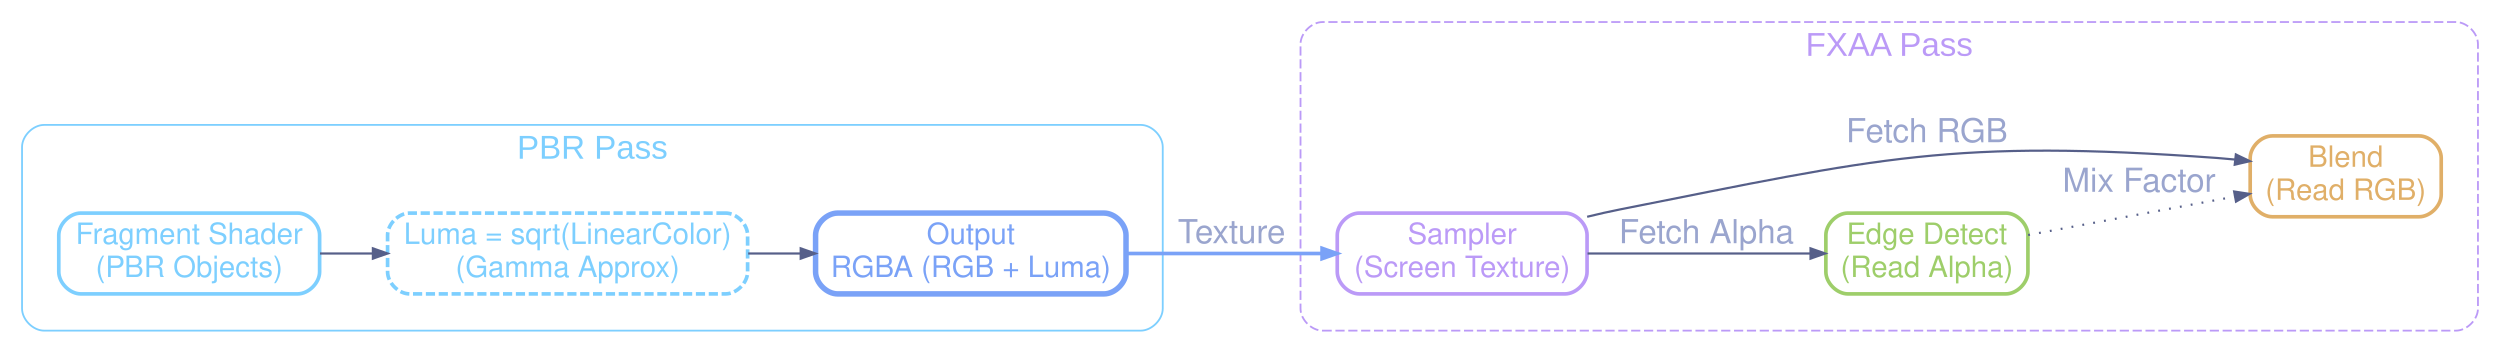
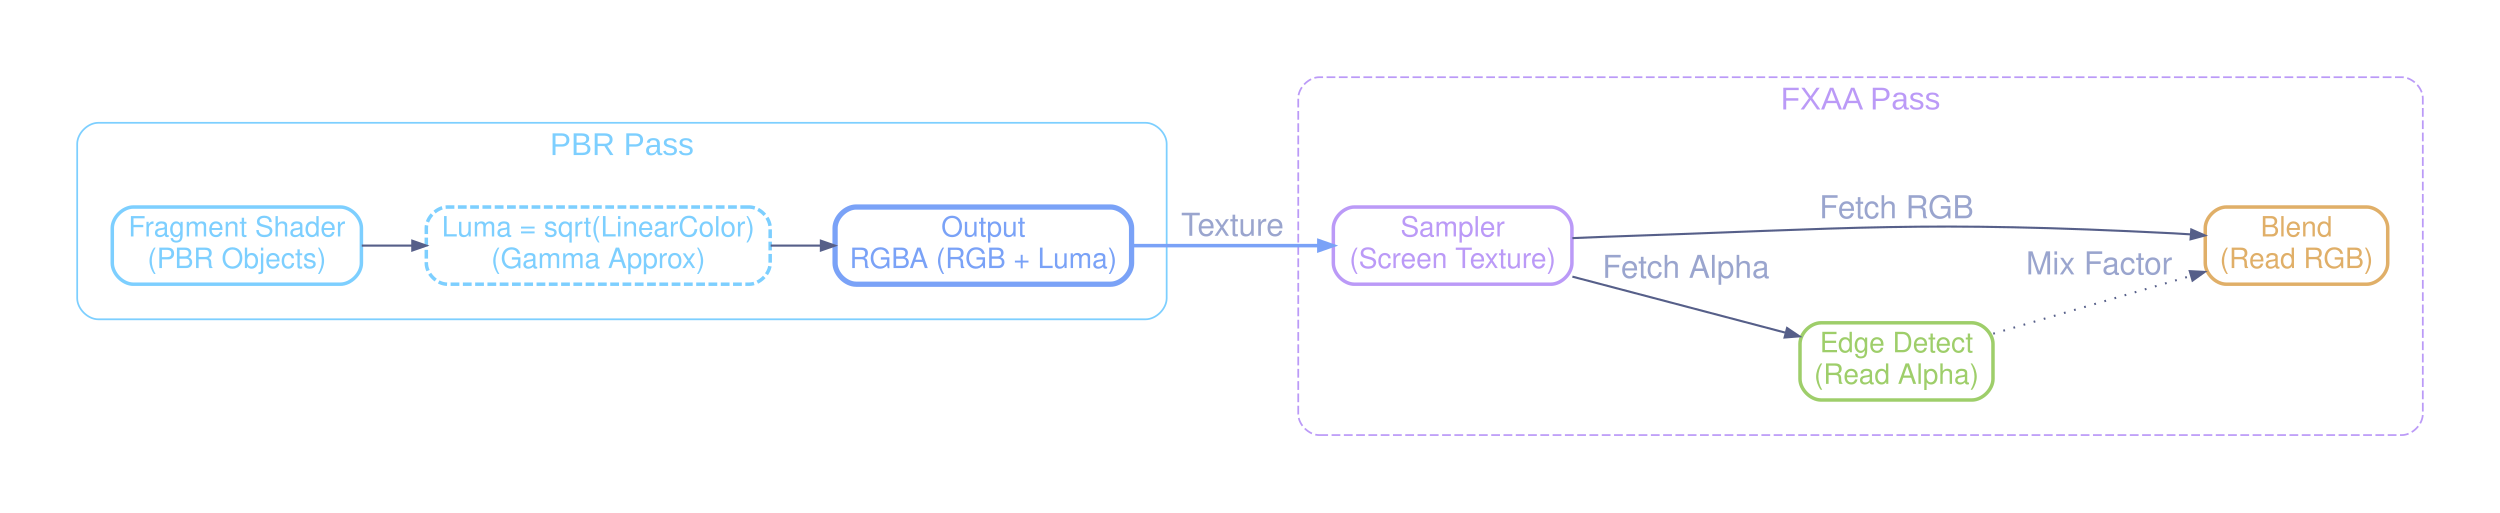
- <svg xmlns="http://www.w3.org/2000/svg" width="1361pt" height="192pt" viewBox="0.00 0.00 1361.00 192.00">
-   <g id="graph0" class="graph" transform="scale(1 1) rotate(0) translate(4 188)">
+ <svg xmlns="http://www.w3.org/2000/svg" width="1425pt" height="292pt" viewBox="0.00 0.00 1425.00 292.00">
+   <g id="graph0" class="graph" transform="scale(1 1) rotate(0) translate(36 256)">
    <g id="clust1" class="cluster">
-       <path fill="transparent" stroke="#7dcfff" d="M20,-8C20,-8 617,-8 617,-8 623,-8 629,-14 629,-20 629,-20 629,-108 629,-108 629,-114 623,-120 617,-120 617,-120 20,-120 20,-120 14,-120 8,-114 8,-108 8,-108 8,-20 8,-20 8,-14 14,-8 20,-8" />
-       <text text-anchor="middle" x="318.5" y="-101.6" font-family="Helvetica Bold,Arial,sans-serif" font-size="18.00" fill="#7dcfff">PBR Pass</text>
+       <path fill="transparent" stroke="#7dcfff" d="M20,-74C20,-74 617,-74 617,-74 623,-74 629,-80 629,-86 629,-86 629,-174 629,-174 629,-180 623,-186 617,-186 617,-186 20,-186 20,-186 14,-186 8,-180 8,-174 8,-174 8,-86 8,-86 8,-80 14,-74 20,-74" />
+       <text text-anchor="middle" x="318.5" y="-167.6" font-family="Helvetica Bold,Arial,sans-serif" font-size="18.00" fill="#7dcfff">PBR Pass</text>
    </g>
    <g id="clust2" class="cluster">
-       <path fill="transparent" stroke="#bb9af7" stroke-dasharray="5,2" d="M716,-8C716,-8 1333,-8 1333,-8 1339,-8 1345,-14 1345,-20 1345,-20 1345,-164 1345,-164 1345,-170 1339,-176 1333,-176 1333,-176 716,-176 716,-176 710,-176 704,-170 704,-164 704,-164 704,-20 704,-20 704,-14 710,-8 716,-8" />
-       <text text-anchor="middle" x="1024.5" y="-157.6" font-family="Helvetica Bold,Arial,sans-serif" font-size="18.00" fill="#bb9af7">FXAA Pass</text>
+       <path fill="transparent" stroke="#bb9af7" stroke-dasharray="5,2" d="M716,-8C716,-8 1333,-8 1333,-8 1339,-8 1345,-14 1345,-20 1345,-20 1345,-200 1345,-200 1345,-206 1339,-212 1333,-212 1333,-212 716,-212 716,-212 710,-212 704,-206 704,-200 704,-200 704,-20 704,-20 704,-14 710,-8 716,-8" />
+       <text text-anchor="middle" x="1024.5" y="-193.6" font-family="Helvetica Bold,Arial,sans-serif" font-size="18.00" fill="#bb9af7">FXAA Pass</text>
    </g>
    <g id="node1" class="node">
-       <path fill="none" stroke="#7dcfff" stroke-width="2" d="M158,-72C158,-72 40,-72 40,-72 34,-72 28,-66 28,-60 28,-60 28,-40 28,-40 28,-34 34,-28 40,-28 40,-28 158,-28 158,-28 164,-28 170,-34 170,-40 170,-40 170,-60 170,-60 170,-66 164,-72 158,-72" />
-       <text text-anchor="middle" x="99" y="-55.2" font-family="Helvetica,Arial,sans-serif" font-size="16.00" fill="#7dcfff">Fragment Shader</text>
-       <text text-anchor="middle" x="99" y="-37.2" font-family="Helvetica,Arial,sans-serif" font-size="16.00" fill="#7dcfff">(PBR Objects)</text>
+       <path fill="none" stroke="#7dcfff" stroke-width="2" d="M158,-138C158,-138 40,-138 40,-138 34,-138 28,-132 28,-126 28,-126 28,-106 28,-106 28,-100 34,-94 40,-94 40,-94 158,-94 158,-94 164,-94 170,-100 170,-106 170,-106 170,-126 170,-126 170,-132 164,-138 158,-138" />
+       <text text-anchor="middle" x="99" y="-121.2" font-family="Helvetica,Arial,sans-serif" font-size="16.00" fill="#7dcfff">Fragment Shader</text>
+       <text text-anchor="middle" x="99" y="-103.2" font-family="Helvetica,Arial,sans-serif" font-size="16.00" fill="#7dcfff">(PBR Objects)</text>
    </g>
    <g id="node2" class="node">
-       <path fill="none" stroke="#7dcfff" stroke-width="2" stroke-dasharray="5,2" d="M391,-72C391,-72 219,-72 219,-72 213,-72 207,-66 207,-60 207,-60 207,-40 207,-40 207,-34 213,-28 219,-28 219,-28 391,-28 391,-28 397,-28 403,-34 403,-40 403,-40 403,-60 403,-60 403,-66 397,-72 391,-72" />
-       <text text-anchor="middle" x="305" y="-55.2" font-family="Helvetica,Arial,sans-serif" font-size="16.00" fill="#7dcfff">Luma = sqrt(LinearColor)</text>
-       <text text-anchor="middle" x="305" y="-37.2" font-family="Helvetica,Arial,sans-serif" font-size="16.00" fill="#7dcfff">(Gamma Approx)</text>
+       <path fill="none" stroke="#7dcfff" stroke-width="2" stroke-dasharray="5,2" d="M391,-138C391,-138 219,-138 219,-138 213,-138 207,-132 207,-126 207,-126 207,-106 207,-106 207,-100 213,-94 219,-94 219,-94 391,-94 391,-94 397,-94 403,-100 403,-106 403,-106 403,-126 403,-126 403,-132 397,-138 391,-138" />
+       <text text-anchor="middle" x="305" y="-121.2" font-family="Helvetica,Arial,sans-serif" font-size="16.00" fill="#7dcfff">Luma = sqrt(LinearColor)</text>
+       <text text-anchor="middle" x="305" y="-103.2" font-family="Helvetica,Arial,sans-serif" font-size="16.00" fill="#7dcfff">(Gamma Approx)</text>
    </g>
    <g id="edge1" class="edge">
-       <path fill="none" stroke="#565f89" stroke-width="1.2" d="M170.21,-50C179.48,-50 189.14,-50 198.85,-50" />
-       <polygon fill="#565f89" stroke="#565f89" stroke-width="1.2" points="199,-52.8 207,-50 199,-47.2 199,-52.8" />
+       <path fill="none" stroke="#565f89" stroke-width="1.2" d="M170.21,-116C179.48,-116 189.14,-116 198.85,-116" />
+       <polygon fill="#565f89" stroke="#565f89" stroke-width="1.2" points="199,-118.8 207,-116 199,-113.2 199,-118.8" />
    </g>
    <g id="node3" class="node">
-       <path fill="none" stroke="#7aa2f7" stroke-width="3" d="M597,-72C597,-72 452,-72 452,-72 446,-72 440,-66 440,-60 440,-60 440,-40 440,-40 440,-34 446,-28 452,-28 452,-28 597,-28 597,-28 603,-28 609,-34 609,-40 609,-40 609,-60 609,-60 609,-66 603,-72 597,-72" />
-       <text text-anchor="middle" x="524.5" y="-55.2" font-family="Helvetica,Arial,sans-serif" font-size="16.00" fill="#7aa2f7">Output</text>
-       <text text-anchor="middle" x="524.5" y="-37.2" font-family="Helvetica,Arial,sans-serif" font-size="16.00" fill="#7aa2f7">RGBA (RGB + Luma)</text>
+       <path fill="none" stroke="#7aa2f7" stroke-width="3" d="M597,-138C597,-138 452,-138 452,-138 446,-138 440,-132 440,-126 440,-126 440,-106 440,-106 440,-100 446,-94 452,-94 452,-94 597,-94 597,-94 603,-94 609,-100 609,-106 609,-106 609,-126 609,-126 609,-132 603,-138 597,-138" />
+       <text text-anchor="middle" x="524.5" y="-121.2" font-family="Helvetica,Arial,sans-serif" font-size="16.00" fill="#7aa2f7">Output</text>
+       <text text-anchor="middle" x="524.5" y="-103.2" font-family="Helvetica,Arial,sans-serif" font-size="16.00" fill="#7aa2f7">RGBA (RGB + Luma)</text>
    </g>
    <g id="edge2" class="edge">
-       <path fill="none" stroke="#565f89" stroke-width="1.2" d="M403.3,-50C412.75,-50 422.31,-50 431.7,-50" />
-       <polygon fill="#565f89" stroke="#565f89" stroke-width="1.2" points="431.9,-52.8 439.9,-50 431.9,-47.2 431.9,-52.8" />
+       <path fill="none" stroke="#565f89" stroke-width="1.2" d="M403.3,-116C412.75,-116 422.31,-116 431.7,-116" />
+       <polygon fill="#565f89" stroke="#565f89" stroke-width="1.2" points="431.9,-118.8 439.9,-116 431.9,-113.2 431.9,-118.8" />
    </g>
    <g id="node4" class="node">
-       <path fill="none" stroke="#bb9af7" stroke-width="2" d="M848,-72C848,-72 736,-72 736,-72 730,-72 724,-66 724,-60 724,-60 724,-40 724,-40 724,-34 730,-28 736,-28 736,-28 848,-28 848,-28 854,-28 860,-34 860,-40 860,-40 860,-60 860,-60 860,-66 854,-72 848,-72" />
-       <text text-anchor="middle" x="792" y="-55.2" font-family="Helvetica,Arial,sans-serif" font-size="16.00" fill="#bb9af7">Sampler</text>
-       <text text-anchor="middle" x="792" y="-37.2" font-family="Helvetica,Arial,sans-serif" font-size="16.00" fill="#bb9af7">(Screen Texture)</text>
+       <path fill="none" stroke="#bb9af7" stroke-width="2" d="M848,-138C848,-138 736,-138 736,-138 730,-138 724,-132 724,-126 724,-126 724,-106 724,-106 724,-100 730,-94 736,-94 736,-94 848,-94 848,-94 854,-94 860,-100 860,-106 860,-106 860,-126 860,-126 860,-132 854,-138 848,-138" />
+       <text text-anchor="middle" x="792" y="-121.2" font-family="Helvetica,Arial,sans-serif" font-size="16.00" fill="#bb9af7">Sampler</text>
+       <text text-anchor="middle" x="792" y="-103.2" font-family="Helvetica,Arial,sans-serif" font-size="16.00" fill="#bb9af7">(Screen Texture)</text>
    </g>
    <g id="edge3" class="edge">
-       <path fill="none" stroke="#7aa2f7" stroke-width="2" d="M609.14,-50C643.19,-50 682.26,-50 715.44,-50" />
-       <polygon fill="#7aa2f7" stroke="#7aa2f7" stroke-width="2" points="715.74,-52.8 723.74,-50 715.74,-47.2 715.74,-52.8" />
-       <text text-anchor="middle" x="666.5" y="-55.6" font-family="Helvetica,Arial,sans-serif" font-size="18.00" fill="#9aa5ce">Texture</text>
+       <path fill="none" stroke="#7aa2f7" stroke-width="2" d="M609.14,-116C643.19,-116 682.26,-116 715.44,-116" />
+       <polygon fill="#7aa2f7" stroke="#7aa2f7" stroke-width="2" points="715.74,-118.8 723.74,-116 715.74,-113.2 715.74,-118.8" />
+       <text text-anchor="middle" x="666.5" y="-121.6" font-family="Helvetica,Arial,sans-serif" font-size="18.00" fill="#9aa5ce">Texture</text>
    </g>
    <g id="node5" class="node">
      <path fill="none" stroke="#9ece6a" stroke-width="2" d="M1088,-72C1088,-72 1002,-72 1002,-72 996,-72 990,-66 990,-60 990,-60 990,-40 990,-40 990,-34 996,-28 1002,-28 1002,-28 1088,-28 1088,-28 1094,-28 1100,-34 1100,-40 1100,-40 1100,-60 1100,-60 1100,-66 1094,-72 1088,-72" />
      <text text-anchor="middle" x="1045" y="-55.2" font-family="Helvetica,Arial,sans-serif" font-size="16.00" fill="#9ece6a">Edge Detect</text>
      <text text-anchor="middle" x="1045" y="-37.2" font-family="Helvetica,Arial,sans-serif" font-size="16.00" fill="#9ece6a">(Read Alpha)</text>
    </g>
    <g id="edge4" class="edge">
-       <path fill="none" stroke="#565f89" stroke-width="1.2" d="M860.26,-50C897.93,-50 944.59,-50 981.46,-50" />
-       <polygon fill="#565f89" stroke="#565f89" stroke-width="1.2" points="981.65,-52.8 989.65,-50 981.65,-47.2 981.65,-52.8" />
-       <text text-anchor="middle" x="925" y="-55.6" font-family="Helvetica,Arial,sans-serif" font-size="18.00" fill="#9aa5ce">Fetch Alpha</text>
+       <path fill="none" stroke="#565f89" stroke-width="1.2" d="M860.26,-98.31C897.93,-88.41 944.59,-76.14 981.46,-66.44" />
+       <polygon fill="#565f89" stroke="#565f89" stroke-width="1.2" points="982.63,-69.03 989.65,-64.29 981.2,-63.62 982.63,-69.03" />
+       <text text-anchor="middle" x="925" y="-97.6" font-family="Helvetica,Arial,sans-serif" font-size="18.00" fill="#9aa5ce">Fetch Alpha</text>
    </g>
    <g id="node6" class="node">
-       <path fill="none" stroke="#e0af68" stroke-width="2" d="M1313,-114C1313,-114 1233,-114 1233,-114 1227,-114 1221,-108 1221,-102 1221,-102 1221,-82 1221,-82 1221,-76 1227,-70 1233,-70 1233,-70 1313,-70 1313,-70 1319,-70 1325,-76 1325,-82 1325,-82 1325,-102 1325,-102 1325,-108 1319,-114 1313,-114" />
-       <text text-anchor="middle" x="1273" y="-97.2" font-family="Helvetica,Arial,sans-serif" font-size="16.00" fill="#e0af68">Blend</text>
-       <text text-anchor="middle" x="1273" y="-79.2" font-family="Helvetica,Arial,sans-serif" font-size="16.00" fill="#e0af68">(Read RGB)</text>
+       <path fill="none" stroke="#e0af68" stroke-width="2" d="M1313,-138C1313,-138 1233,-138 1233,-138 1227,-138 1221,-132 1221,-126 1221,-126 1221,-106 1221,-106 1221,-100 1227,-94 1233,-94 1233,-94 1313,-94 1313,-94 1319,-94 1325,-100 1325,-106 1325,-106 1325,-126 1325,-126 1325,-132 1319,-138 1313,-138" />
+       <text text-anchor="middle" x="1273" y="-121.2" font-family="Helvetica,Arial,sans-serif" font-size="16.00" fill="#e0af68">Blend</text>
+       <text text-anchor="middle" x="1273" y="-103.2" font-family="Helvetica,Arial,sans-serif" font-size="16.00" fill="#e0af68">(Read RGB)</text>
    </g>
    <g id="edge5" class="edge">
-       <path fill="none" stroke="#565f89" stroke-width="1.2" d="M860.04,-69.99C866.08,-71.47 872.13,-72.84 878,-74 1020.21,-102.19 1058.4,-112.42 1203,-102 1206.17,-101.77 1209.41,-101.48 1212.69,-101.15" />
-       <polygon fill="#565f89" stroke="#565f89" stroke-width="1.2" points="1213.2,-103.91 1220.84,-100.25 1212.58,-98.35 1213.2,-103.91" />
-       <text text-anchor="middle" x="1045" y="-110.6" font-family="Helvetica,Arial,sans-serif" font-size="18.00" fill="#9aa5ce">Fetch RGB</text>
+       <path fill="none" stroke="#565f89" stroke-width="1.2" d="M860.26,-120.27C866.26,-120.56 872.24,-120.81 878,-121 1022.37,-125.84 1058.74,-130.3 1203,-123 1206.16,-122.84 1209.39,-122.64 1212.66,-122.41" />
+       <polygon fill="#565f89" stroke="#565f89" stroke-width="1.2" points="1213.04,-125.19 1220.8,-121.78 1212.61,-119.6 1213.04,-125.19" />
+       <text text-anchor="middle" x="1045" y="-131.6" font-family="Helvetica,Arial,sans-serif" font-size="18.00" fill="#9aa5ce">Fetch RGB</text>
    </g>
    <g id="edge6" class="edge">
-       <path fill="none" stroke="#565f89" stroke-width="1.2" stroke-dasharray="1,5" d="M1100.13,-60.06C1133.98,-66.35 1177.61,-74.46 1212.44,-80.93" />
-       <polygon fill="#565f89" stroke="#565f89" stroke-width="1.2" points="1212.26,-83.75 1220.64,-82.45 1213.28,-78.24 1212.26,-83.75" />
-       <text text-anchor="middle" x="1160.5" y="-83.6" font-family="Helvetica,Arial,sans-serif" font-size="18.00" fill="#9aa5ce">Mix Factor</text>
+       <path fill="none" stroke="#565f89" stroke-width="1.2" stroke-dasharray="1,5" d="M1100.13,-65.81C1134.13,-75.74 1177.98,-88.54 1212.88,-98.74" />
+       <polygon fill="#565f89" stroke="#565f89" stroke-width="1.2" points="1212.17,-101.45 1220.64,-101 1213.74,-96.07 1212.17,-101.45" />
+       <text text-anchor="middle" x="1160.5" y="-99.6" font-family="Helvetica,Arial,sans-serif" font-size="18.00" fill="#9aa5ce">Mix Factor</text>
    </g>
  </g>
</svg>
